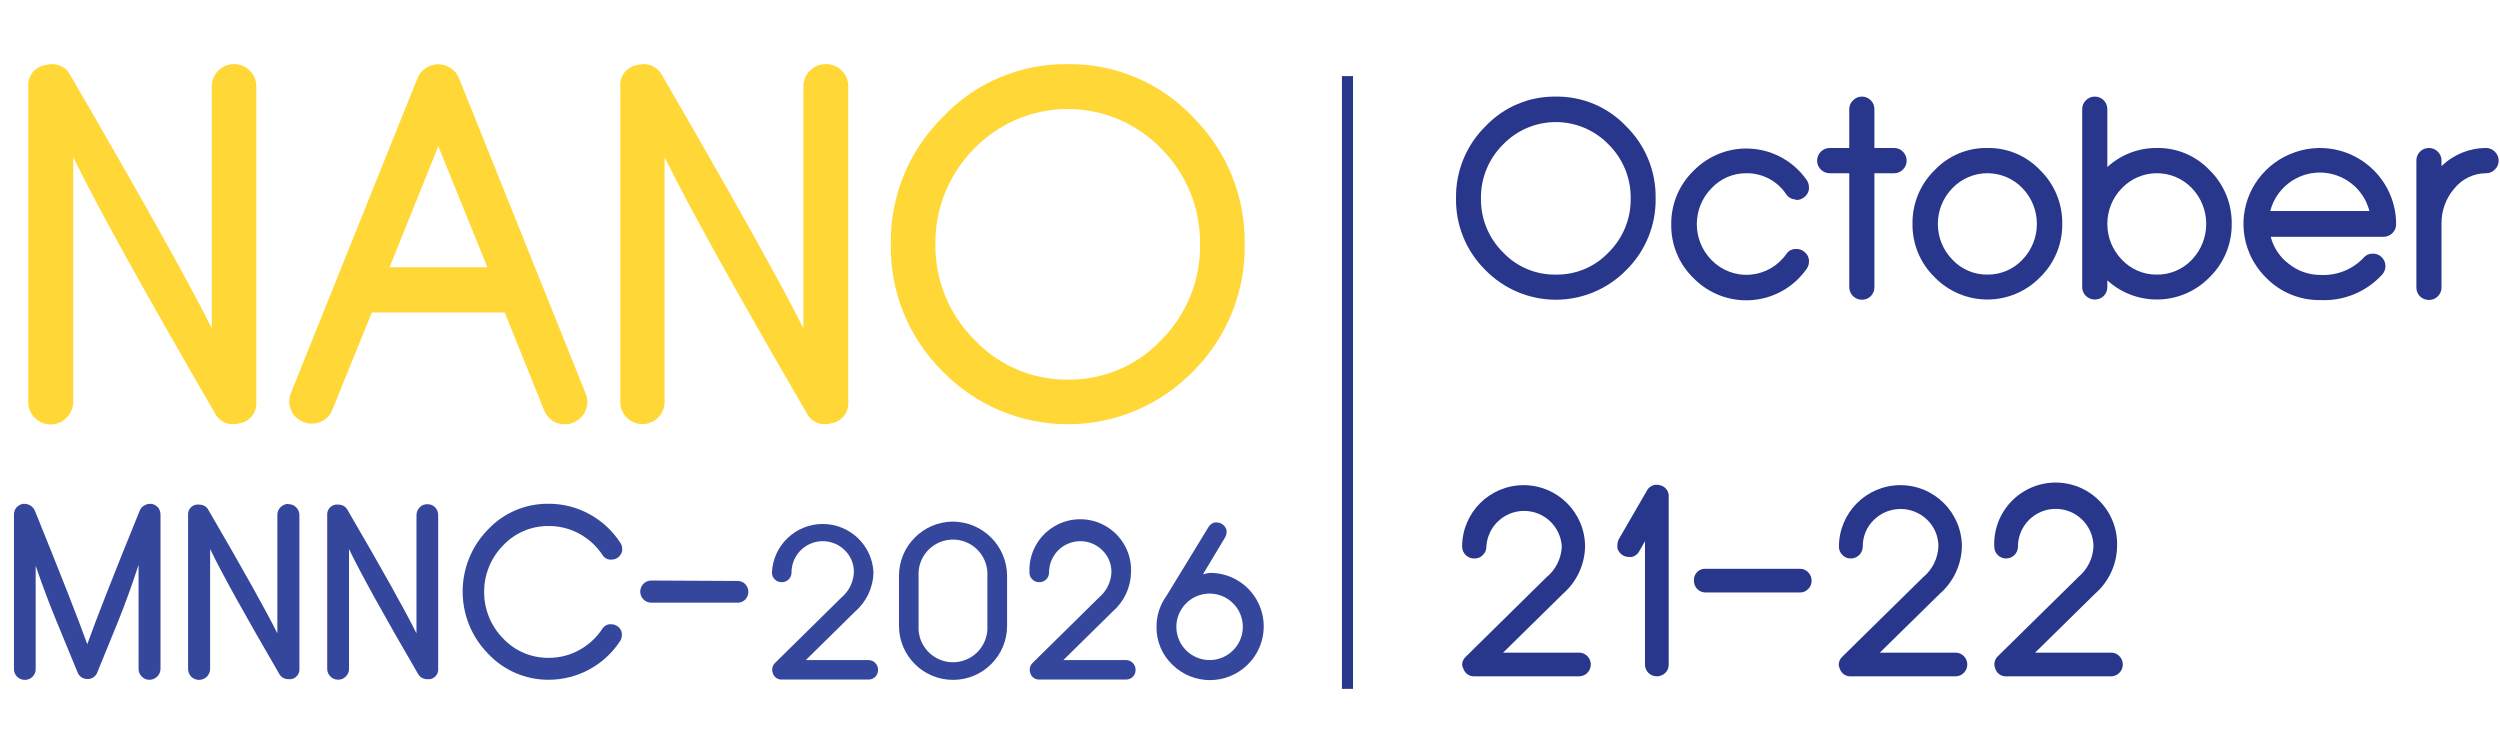
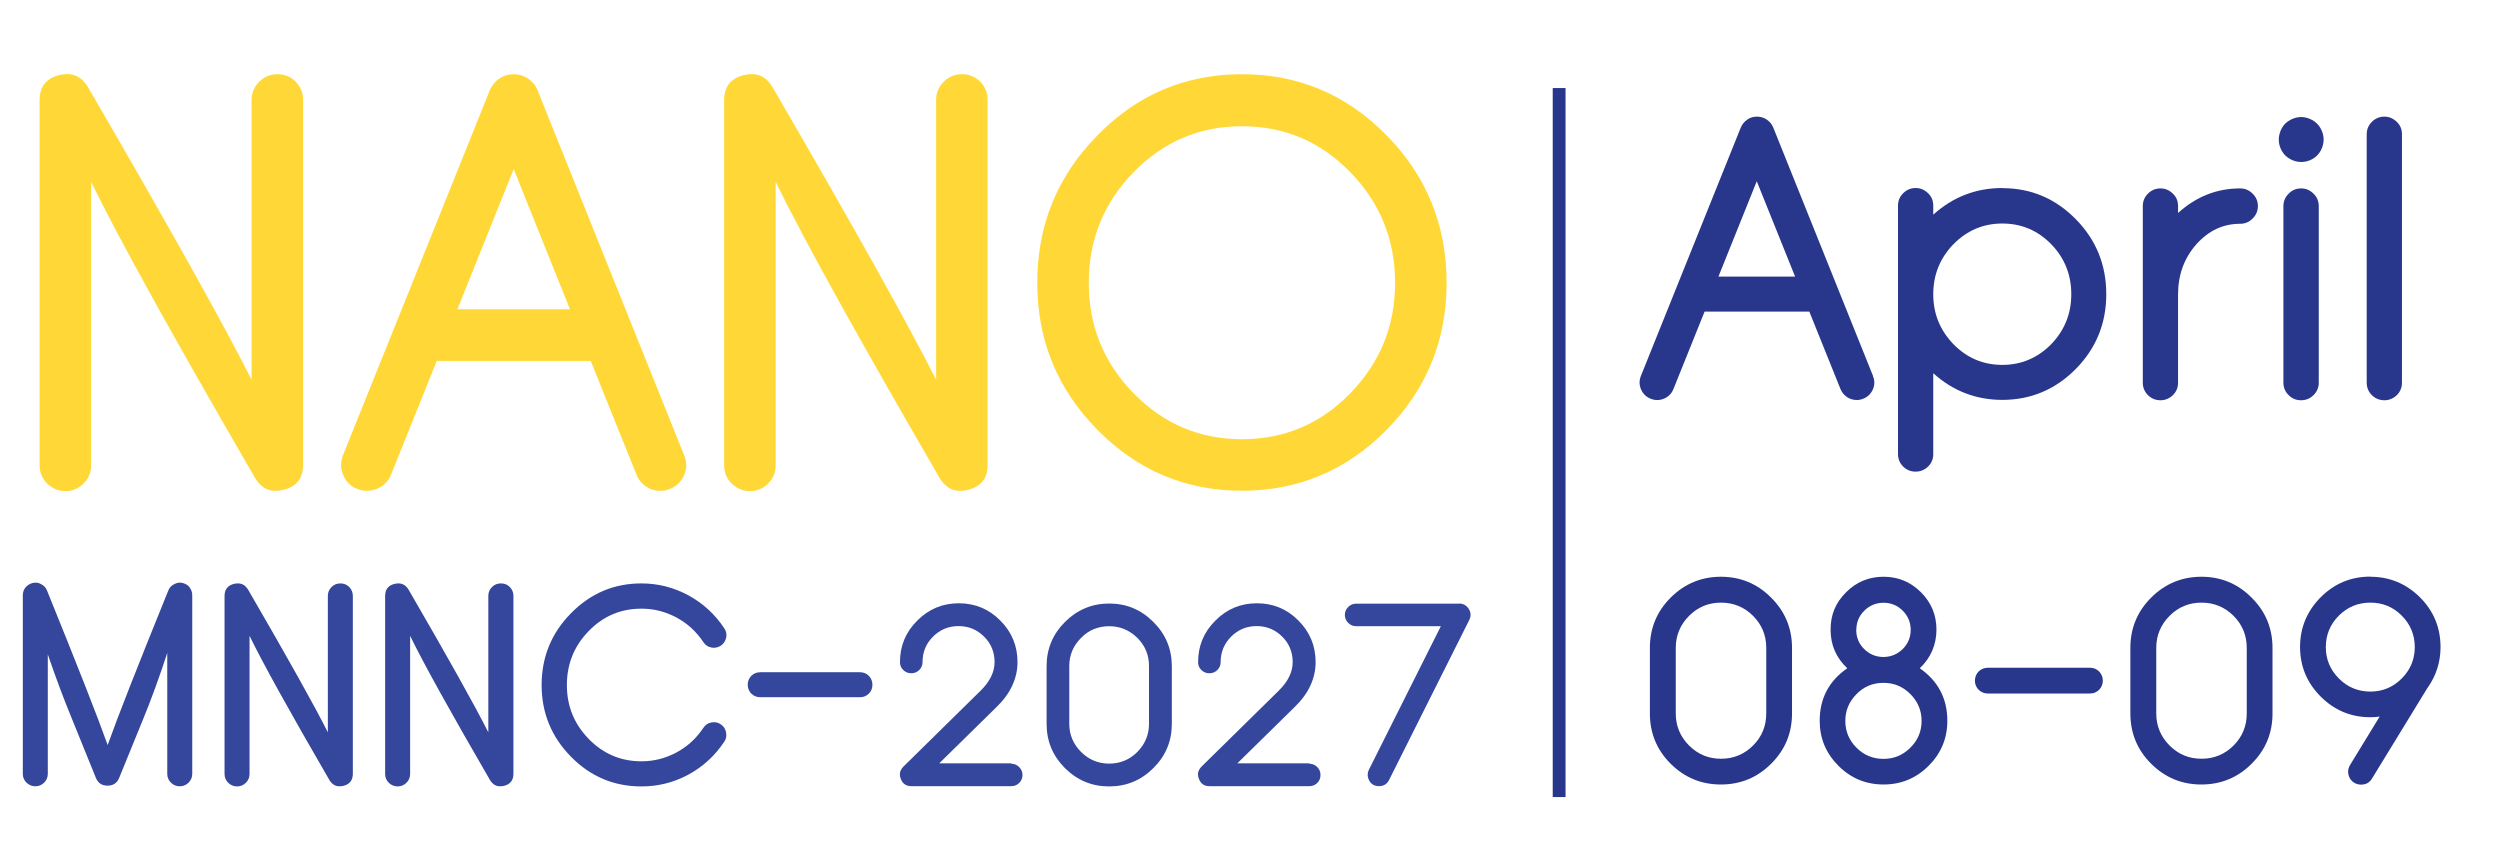
- <svg xmlns="http://www.w3.org/2000/svg" id="Layer_1" data-name="Layer 1" viewBox="0 0 225.7 67.01">
+ <svg xmlns="http://www.w3.org/2000/svg" id="Layer_1" data-name="Layer 1" viewBox="0 0 195.06 67.01">
  <defs>
-     <style>.cls-1{fill:#28378c;}.cls-2{fill:#35479c;}.cls-3{fill:#ffd838;}</style>
+     <style>
+       .cls-1 {
+         fill: #28378c;
+       }
+ 
+       .cls-2 {
+         fill: #35479c;
+       }
+ 
+       .cls-3 {
+         fill: #ffd838;
+       }
+     </style>
  </defs>
-   <path class="cls-1" d="M140.46,8.72a8.6,8.6,0,0,1,6.37,2.7,8.91,8.91,0,0,1,2.64,6.48,8.88,8.88,0,0,1-2.64,6.47,8.89,8.89,0,0,1-12.74,0,8.88,8.88,0,0,1-2.64-6.47,8.91,8.91,0,0,1,2.64-6.48A8.58,8.58,0,0,1,140.46,8.72Zm0,16.07a6.39,6.39,0,0,0,4.76-2,6.71,6.71,0,0,0,2-4.87,6.73,6.73,0,0,0-2-4.88,6.62,6.62,0,0,0-9.52,0,6.73,6.73,0,0,0-2,4.88,6.71,6.71,0,0,0,2,4.87A6.4,6.4,0,0,0,140.46,24.79Z" />
-   <path class="cls-1" d="M157.66,15.64A4.25,4.25,0,0,0,154.51,17a4.62,4.62,0,0,0,0,6.47,4.39,4.39,0,0,0,6.76-.54,1,1,0,0,1,.74-.45l.21,0a1,1,0,0,1,.63.22,1.07,1.07,0,0,1,.46.74.75.75,0,0,1,0,.21,1.08,1.08,0,0,1-.21.63,6.66,6.66,0,0,1-10.22.82,6.6,6.6,0,0,1-2-4.83,6.63,6.63,0,0,1,2-4.84,6.65,6.65,0,0,1,10.22.81,1.11,1.11,0,0,1,.21.64.75.75,0,0,1,0,.21,1.09,1.09,0,0,1-.46.74,1,1,0,0,1-.63.22L162,18a1,1,0,0,1-.74-.46A4.25,4.25,0,0,0,157.66,15.64Z" />
-   <path class="cls-1" d="M171,13.36a1.07,1.07,0,0,1,.8.34,1.09,1.09,0,0,1,.33.8,1.08,1.08,0,0,1-.33.8,1.07,1.07,0,0,1-.8.34h-1.78V25.93a1.11,1.11,0,0,1-1.12,1.13,1.14,1.14,0,0,1-1.15-1.13V15.64h-1.76a1.1,1.1,0,0,1-.81-.34,1.08,1.08,0,0,1-.33-.8,1.14,1.14,0,0,1,1.14-1.14h1.76V9.86a1.1,1.1,0,0,1,.34-.8,1.12,1.12,0,0,1,1.61,0,1.09,1.09,0,0,1,.32.8v3.5Z" />
-   <path class="cls-1" d="M179.42,13.36a6.4,6.4,0,0,1,4.76,2,6.63,6.63,0,0,1,2,4.84,6.6,6.6,0,0,1-2,4.83,6.64,6.64,0,0,1-9.52,0,6.6,6.6,0,0,1-2-4.83,6.63,6.63,0,0,1,2-4.84A6.39,6.39,0,0,1,179.42,13.36Zm0,11.43a4.27,4.27,0,0,0,3.16-1.34,4.65,4.65,0,0,0,0-6.47,4.38,4.38,0,0,0-6.31,0,4.62,4.62,0,0,0,0,6.47A4.25,4.25,0,0,0,179.42,24.79Z" />
-   <path class="cls-1" d="M194.72,13.36a6.4,6.4,0,0,1,4.76,2,6.66,6.66,0,0,1,2,4.84,6.63,6.63,0,0,1-2,4.83,6.64,6.64,0,0,1-9.23.28v.6a1.11,1.11,0,0,1-1.12,1.13,1.14,1.14,0,0,1-.82-.33,1.09,1.09,0,0,1-.33-.8V9.86a1.09,1.09,0,0,1,.33-.8,1.11,1.11,0,0,1,.82-.34,1.1,1.1,0,0,1,.8.34,1.13,1.13,0,0,1,.32.8v5.22A6.52,6.52,0,0,1,194.72,13.36Zm0,11.43a4.27,4.27,0,0,0,3.16-1.34,4.68,4.68,0,0,0,0-6.47,4.38,4.38,0,0,0-6.31,0,4.62,4.62,0,0,0,0,6.47A4.25,4.25,0,0,0,194.72,24.79Z" />
-   <path class="cls-1" d="M204.56,25.05a6.9,6.9,0,0,1-1.47-2.16,6.79,6.79,0,0,1,1.47-7.51,6.8,6.8,0,0,1,2.2-1.47,6.86,6.86,0,0,1,7.55,1.47,6.87,6.87,0,0,1,1.47,2.18,6.78,6.78,0,0,1,.54,2.67,1.06,1.06,0,0,1-.32.8,1.12,1.12,0,0,1-.82.35H205a4.45,4.45,0,0,0,1.63,2.44,4.55,4.55,0,0,0,2.85,1,5,5,0,0,0,3.9-1.54,1,1,0,0,1,.77-.38,1.12,1.12,0,0,1,.83.28,1.13,1.13,0,0,1,.09,1.6,7.08,7.08,0,0,1-5.59,2.31A6.68,6.68,0,0,1,204.56,25.05Zm9.35-6a4.62,4.62,0,0,0-8.95,0Z" />
-   <path class="cls-1" d="M224.44,13.36a1.07,1.07,0,0,1,.8.34,1.1,1.1,0,0,1,.34.8,1.09,1.09,0,0,1-.34.8,1.07,1.07,0,0,1-.8.34A3.69,3.69,0,0,0,221.59,17a4.78,4.78,0,0,0-1.17,3.24v5.71a1.09,1.09,0,0,1-.33.8,1.11,1.11,0,0,1-.8.33,1.14,1.14,0,0,1-.82-.33,1.13,1.13,0,0,1-.32-.8V14.5a1.13,1.13,0,0,1,.32-.8,1.11,1.11,0,0,1,.82-.34,1.08,1.08,0,0,1,.8.34,1.09,1.09,0,0,1,.33.8V15A5.78,5.78,0,0,1,224.44,13.36Z" />
-   <path class="cls-1" d="M142.56,58.92a1,1,0,0,1,.75.32,1.07,1.07,0,0,1-.75,1.82h-9.44a1,1,0,0,1-1-.67A1,1,0,0,1,132,60a1,1,0,0,1,.34-.72l7.26-7.15A3.81,3.81,0,0,0,141,49.35a3.41,3.41,0,0,0-6.81,0,1,1,0,0,1-.32.76,1,1,0,0,1-.75.31A1.08,1.08,0,0,1,132,49.35a5.55,5.55,0,1,1,11.1,0,5.8,5.8,0,0,1-2,4.26l-5.4,5.31Z" />
-   <path class="cls-1" d="M150.65,44.88V60a1,1,0,0,1-.31.75,1.09,1.09,0,0,1-1.52,0,1.06,1.06,0,0,1-.31-.75V48.86l-.53.93a1.05,1.05,0,0,1-.64.49,1.54,1.54,0,0,1-.3,0,1.1,1.1,0,0,1-.52-.14,1.05,1.05,0,0,1-.5-.65,1.5,1.5,0,0,1,0-.29,1.12,1.12,0,0,1,.13-.53l2.53-4.37a1,1,0,0,1,.86-.54,1.48,1.48,0,0,1,.35.05A1,1,0,0,1,150.65,44.88Z" />
-   <path class="cls-1" d="M162.49,51.35a1,1,0,0,1,.75.31,1.06,1.06,0,0,1,.31.77,1,1,0,0,1-.31.75,1,1,0,0,1-.75.31H154a1.06,1.06,0,0,1-.77-.31,1.05,1.05,0,0,1-.3-.75A1,1,0,0,1,154,51.35Z" />
-   <path class="cls-1" d="M176.54,58.92a1.07,1.07,0,0,1,.75,1.83,1.06,1.06,0,0,1-.75.31H167.1a1,1,0,0,1-1-.67A1.19,1.19,0,0,1,166,60a1,1,0,0,1,.33-.72l7.27-7.15A3.81,3.81,0,0,0,175,49.35a3.31,3.31,0,0,0-1-2.41,3.44,3.44,0,0,0-4.83,0,3.31,3.31,0,0,0-1,2.41,1.08,1.08,0,0,1-1.08,1.07,1,1,0,0,1-.75-.31,1,1,0,0,1-.32-.76,5.55,5.55,0,0,1,11.1,0,5.84,5.84,0,0,1-2,4.26l-5.41,5.31Z" />
-   <path class="cls-1" d="M190.58,58.92a1,1,0,0,1,.76.32,1.07,1.07,0,0,1-.76,1.82h-9.44a1,1,0,0,1-1-.67,1.19,1.19,0,0,1-.09-.44,1,1,0,0,1,.33-.72l7.27-7.15A3.81,3.81,0,0,0,189,49.35a3.41,3.41,0,0,0-6.82,0,1.07,1.07,0,0,1-2.14,0,5.55,5.55,0,1,1,11.09,0,5.8,5.8,0,0,1-2,4.26l-5.4,5.31Z" />
+   <g>
+     <path class="cls-1" d="M146.13,29.33c.15.35.15.7,0,1.05-.16.35-.41.6-.76.73-.16.07-.32.1-.5.1-.28,0-.54-.08-.76-.23-.23-.16-.41-.37-.51-.63l-2.43-6.04h-8.17l-2.43,6.04c-.14.35-.38.6-.73.75s-.7.15-1.05.01-.6-.38-.75-.73-.15-.7-.01-1.05l7.79-19.37c.11-.26.28-.47.51-.63.22-.16.48-.23.76-.23s.54.08.76.23c.23.16.41.37.51.63l7.78,19.37ZM140.06,21.58l-2.99-7.44-2.99,7.44h5.98Z" />
+     <path class="cls-1" d="M156.23,14.68c2.24,0,4.15.81,5.74,2.43,1.58,1.61,2.37,3.56,2.37,5.84s-.79,4.22-2.37,5.83c-1.59,1.61-3.51,2.42-5.74,2.42-2.05,0-3.85-.69-5.39-2.08v6.31c0,.38-.13.7-.4.97-.27.26-.6.4-.97.4s-.71-.13-.98-.4c-.26-.26-.4-.59-.4-.97v-19.38c0-.38.13-.7.4-.97s.6-.41.98-.41.69.14.97.41.4.59.4.97v.7c1.54-1.39,3.34-2.08,5.39-2.08ZM156.23,28.47c1.48,0,2.75-.54,3.81-1.61,1.04-1.08,1.57-2.38,1.57-3.9s-.52-2.83-1.57-3.91c-1.05-1.07-2.32-1.61-3.81-1.61s-2.75.54-3.81,1.61c-1.05,1.08-1.58,2.39-1.58,3.91s.53,2.81,1.58,3.9c1.05,1.07,2.32,1.61,3.81,1.61Z" />
+     <path class="cls-1" d="M174.79,14.7c.38,0,.7.14.97.41.27.26.41.59.41.97s-.14.7-.41.97c-.26.27-.59.41-.97.41-1.34,0-2.48.54-3.43,1.61-.95,1.08-1.42,2.39-1.42,3.91v6.88c0,.38-.13.7-.4.97-.27.26-.6.4-.97.4s-.71-.13-.98-.4c-.26-.26-.4-.59-.4-.97v-13.78c0-.38.13-.7.4-.97s.6-.41.98-.41.69.14.97.41.4.59.4.97v.54c1.41-1.28,3.02-1.92,4.85-1.92Z" />
+     <path class="cls-1" d="M179.54,9.13c.29,0,.58.08.86.23.28.15.5.37.66.65.16.28.24.58.24.88s-.08.59-.23.87c-.16.28-.37.5-.65.65-.28.16-.57.23-.87.23s-.59-.08-.87-.23c-.28-.16-.5-.37-.65-.65-.16-.28-.23-.57-.23-.87s.08-.6.23-.88.38-.5.66-.65c.28-.15.57-.23.86-.23ZM179.54,14.7c.38,0,.7.14.97.41.27.26.41.59.41.97v13.78c0,.38-.14.7-.41.97-.26.26-.59.4-.97.4s-.7-.13-.97-.4c-.27-.26-.41-.59-.41-.97v-13.78c0-.38.14-.7.41-.97.26-.27.59-.41.97-.41Z" />
+     <path class="cls-1" d="M186.04,9.1c.37,0,.69.14.97.41s.4.59.4.97v19.38c0,.38-.13.7-.4.97-.27.26-.6.4-.97.4s-.71-.13-.98-.4c-.26-.26-.4-.59-.4-.97V10.48c0-.38.13-.7.4-.97s.6-.41.98-.41Z" />
+     <path class="cls-1" d="M134.27,45c1.53,0,2.84.54,3.92,1.63,1.09,1.08,1.63,2.39,1.63,3.92v5.12c0,1.53-.54,2.84-1.63,3.92-1.08,1.08-2.39,1.62-3.92,1.62s-2.83-.54-3.92-1.62c-1.08-1.08-1.62-2.39-1.62-3.92v-5.12c0-1.53.54-2.84,1.62-3.92s2.4-1.63,3.92-1.63ZM137.81,50.55c0-.97-.34-1.81-1.03-2.5-.69-.69-1.53-1.03-2.5-1.03s-1.8.34-2.49,1.03-1.04,1.53-1.04,2.5v5.12c0,.97.35,1.81,1.04,2.5s1.52,1.03,2.49,1.03,1.81-.34,2.5-1.03c.69-.69,1.03-1.53,1.03-2.5v-5.12Z" />
+     <path class="cls-1" d="M149.79,52.14c1.43,1,2.15,2.36,2.15,4.1,0,1.37-.49,2.54-1.46,3.51s-2.15,1.46-3.52,1.46-2.55-.49-3.52-1.46-1.46-2.14-1.46-3.51c0-1.74.72-3.11,2.15-4.1-.87-.82-1.3-1.82-1.3-3.01s.4-2.11,1.21-2.92,1.78-1.21,2.92-1.21,2.11.4,2.92,1.21,1.21,1.78,1.21,2.92-.43,2.19-1.3,3.01ZM146.96,59.21c.82,0,1.51-.29,2.09-.87.59-.58.88-1.28.88-2.09s-.29-1.5-.86-2.08c-.57-.58-1.25-.88-2.06-.89h-.11c-.81.01-1.5.31-2.06.89-.57.58-.86,1.27-.86,2.08s.29,1.51.87,2.09,1.28.87,2.11.87ZM144.83,49.14c0,.58.2,1.08.61,1.49.41.41.9.62,1.47.63h.08c.58-.01,1.07-.23,1.48-.63.41-.42.61-.91.61-1.49s-.21-1.08-.62-1.49c-.42-.42-.92-.62-1.5-.62s-1.09.21-1.5.62c-.42.41-.62.91-.62,1.49Z" />
+     <path class="cls-1" d="M163.07,52.1c.28,0,.52.1.71.29.19.2.29.44.29.72s-.1.51-.29.71c-.19.19-.43.29-.71.29h-7.97c-.28,0-.52-.1-.72-.29-.19-.2-.29-.44-.29-.71s.1-.52.29-.72c.2-.19.44-.29.72-.29h7.97Z" />
+     <path class="cls-1" d="M171.76,45c1.53,0,2.84.54,3.92,1.63,1.09,1.08,1.63,2.39,1.63,3.92v5.12c0,1.53-.54,2.84-1.63,3.92-1.08,1.08-2.39,1.62-3.92,1.62s-2.83-.54-3.92-1.62c-1.08-1.08-1.62-2.39-1.62-3.92v-5.12c0-1.53.54-2.84,1.62-3.92s2.4-1.63,3.92-1.63ZM175.3,50.55c0-.97-.34-1.81-1.03-2.5-.69-.69-1.53-1.03-2.5-1.03s-1.8.34-2.49,1.03-1.04,1.53-1.04,2.5v5.12c0,.97.35,1.81,1.04,2.5s1.52,1.03,2.49,1.03,1.81-.34,2.5-1.03c.69-.69,1.03-1.53,1.03-2.5v-5.12Z" />
+     <path class="cls-1" d="M184.94,45c1.51,0,2.8.54,3.88,1.61,1.07,1.07,1.6,2.37,1.6,3.88,0,1.15-.33,2.2-.99,3.15h-.01l-4.35,7.11c-.19.32-.48.47-.85.47-.19,0-.37-.05-.53-.14-.24-.15-.39-.36-.45-.62-.02-.09-.03-.17-.03-.25,0-.18.05-.35.15-.52l2.31-3.78c-.25.04-.49.05-.73.05-1.51,0-2.8-.54-3.87-1.61-1.07-1.07-1.61-2.36-1.61-3.87s.54-2.8,1.61-3.88c1.07-1.07,2.36-1.61,3.87-1.61ZM181.47,50.49c0,.95.34,1.77,1.02,2.45s1.5,1.02,2.45,1.02,1.78-.34,2.45-1.02c.68-.68,1.02-1.5,1.02-2.45s-.34-1.78-1.02-2.46-1.49-1.01-2.45-1.01-1.77.34-2.45,1.01c-.68.68-1.02,1.5-1.02,2.46Z" />
+   </g>
  <rect class="cls-1" x="121.15" y="6.87" width="1" height="55.32" />
-   <path class="cls-2" d="M14.27,45.82a1,1,0,0,1,.22.63V60.37a1,1,0,0,1-1,1,.91.91,0,0,1-.69-.29.94.94,0,0,1-.29-.69V51q-.93,2.84-1.86,5.13L8.79,60.69a.91.91,0,0,1-.91.61A.92.92,0,0,1,7,60.69L5.1,56.08q-.95-2.3-1.88-5v9.32a.94.94,0,0,1-.28.69.94.94,0,0,1-.69.29,1,1,0,0,1-.71-.29.94.94,0,0,1-.28-.69V46.45a1,1,0,0,1,.22-.63,1.06,1.06,0,0,1,.58-.33.58.58,0,0,1,.19,0,1,1,0,0,1,.46.13,1,1,0,0,1,.44.49q3.54,8.73,4.73,12.05,1.18-3.32,4.73-12.05a.91.91,0,0,1,.44-.49.94.94,0,0,1,.46-.13l.19,0A1,1,0,0,1,14.27,45.82Z" />
-   <path class="cls-2" d="M26.05,45.52a.92.92,0,0,1,.69.28,1,1,0,0,1,.29.69V60.37a.88.88,0,0,1-.73.94,1.22,1.22,0,0,1-.32,0,.89.89,0,0,1-.78-.49q-4.66-8-6.23-11.25V60.38a1,1,0,0,1-1,1,1,1,0,0,1-.71-.29,1,1,0,0,1-.28-.69V46.5a.88.88,0,0,1,.73-.94,1.22,1.22,0,0,1,.32,0,.89.89,0,0,1,.79.49q4.66,8,6.22,11.13V46.49a1,1,0,0,1,1-1Z" />
-   <path class="cls-2" d="M38.58,45.52a.94.94,0,0,1,.7.28,1,1,0,0,1,.28.69V60.37a.88.88,0,0,1-.72.94,1.29,1.29,0,0,1-.33,0,.89.89,0,0,1-.78-.49q-4.66-8-6.22-11.25V60.38a.94.94,0,0,1-.29.69.91.91,0,0,1-.69.29.93.93,0,0,1-.7-.29.94.94,0,0,1-.29-.69V46.5a.89.89,0,0,1,.73-.94,1.22,1.22,0,0,1,.32,0,.89.89,0,0,1,.79.49q4.67,8,6.22,11.13V46.49a1,1,0,0,1,.29-.69A.94.94,0,0,1,38.58,45.52Z" />
-   <path class="cls-2" d="M49.54,47.49a5.56,5.56,0,0,0-4.11,1.74,6,6,0,0,0,0,8.42,5.56,5.56,0,0,0,4.11,1.74,5.65,5.65,0,0,0,2.73-.69,5.85,5.85,0,0,0,2.1-1.92.88.88,0,0,1,.62-.42l.21,0a.89.89,0,0,1,.52.16.92.92,0,0,1,.42.63,1.49,1.49,0,0,1,0,.21.89.89,0,0,1-.16.52,7.71,7.71,0,0,1-6.46,3.49A7.44,7.44,0,0,1,44.05,59a8,8,0,0,1,0-11.19,7.38,7.38,0,0,1,5.49-2.33,7.54,7.54,0,0,1,3.66.93A7.67,7.67,0,0,1,56,49a.91.91,0,0,1,.17.54,1.37,1.37,0,0,1,0,.19,1,1,0,0,1-.42.63.93.93,0,0,1-.52.16l-.22,0a.88.88,0,0,1-.62-.42,5.85,5.85,0,0,0-2.1-1.92A5.65,5.65,0,0,0,49.54,47.49Z" />
-   <path class="cls-2" d="M66.59,52.45a.94.94,0,0,1,.69.28,1,1,0,0,1,.28.71,1,1,0,0,1-.28.69.94.94,0,0,1-.69.28H58.8a1,1,0,1,1,0-2Z" />
-   <path class="cls-2" d="M78.39,59.59a.87.87,0,0,1,.88.89.85.85,0,0,1-.88.87h-7.8a.81.81,0,0,1-.81-.54,1,1,0,0,1-.07-.37.85.85,0,0,1,.27-.6l6-5.91a3.15,3.15,0,0,0,1.11-2.25,2.7,2.7,0,0,0-.82-2,2.82,2.82,0,0,0-4.81,2,.87.87,0,0,1-.89.88.84.84,0,0,1-.62-.25.82.82,0,0,1-.26-.63,4.59,4.59,0,0,1,9.17,0,4.8,4.8,0,0,1-1.65,3.52l-4.46,4.39Z" />
-   <path class="cls-2" d="M86,47.09A4.92,4.92,0,0,1,90.92,52v4.5a4.88,4.88,0,0,1-9.76,0V52A4.9,4.9,0,0,1,86,47.09ZM89.14,52a3.11,3.11,0,1,0-6.21,0v4.5a3.11,3.11,0,1,0,6.21,0Z" />
-   <path class="cls-2" d="M101.64,59.59a.87.87,0,0,1,.88.89.85.85,0,0,1-.88.87h-7.8a.81.81,0,0,1-.81-.54,1,1,0,0,1-.07-.37.85.85,0,0,1,.27-.6l6-5.91a3.15,3.15,0,0,0,1.11-2.25,2.7,2.7,0,0,0-.82-2,2.82,2.82,0,0,0-4.81,2,.87.87,0,0,1-.89.88.84.84,0,0,1-.62-.25.82.82,0,0,1-.26-.63,4.59,4.59,0,1,1,9.17,0,4.8,4.8,0,0,1-1.65,3.52L96,59.59Z" />
-   <path class="cls-2" d="M109.23,51.72A4.83,4.83,0,0,1,112.64,60a4.84,4.84,0,0,1-6.81,0,4.64,4.64,0,0,1-1.42-3.41,4.7,4.7,0,0,1,.89-2.78l3.81-6.24a.86.86,0,0,1,.55-.4.78.78,0,0,1,.22,0,.92.92,0,0,1,.85.68.89.89,0,0,1,0,.22.9.9,0,0,1-.13.45l-2,3.33A4.72,4.72,0,0,1,109.23,51.72Zm0,7.87a3,3,0,1,0-2.16-.89A3,3,0,0,0,109.23,59.59Z" />
-   <path class="cls-3" d="M21.14,5.79a2,2,0,0,1,2,2V36.27a1.81,1.81,0,0,1-1.48,1.94,2.69,2.69,0,0,1-.67.09,1.8,1.8,0,0,1-1.59-1Q9.82,20.78,6.61,14.19v22.1A2,2,0,0,1,6,37.71a1.92,1.92,0,0,1-1.42.61,2,2,0,0,1-1.45-.61,2,2,0,0,1-.58-1.42V7.82A1.82,1.82,0,0,1,4.07,5.88a2.63,2.63,0,0,1,.67-.09,1.82,1.82,0,0,1,1.61,1q9.59,16.5,12.77,22.84V7.79a2,2,0,0,1,2-2Z" />
-   <path class="cls-3" d="M52.87,35.52a2,2,0,0,1,0,1.55,2,2,0,0,1-1.12,1.08,1.8,1.8,0,0,1-.73.15A1.91,1.91,0,0,1,49.9,38a2,2,0,0,1-.76-.92l-3.57-8.87h-12L30,37a1.9,1.9,0,0,1-1.08,1.09,2,2,0,0,1-1.55,0,2,2,0,0,1-1.1-1.08,2,2,0,0,1,0-1.55L37.69,7.06a2,2,0,0,1,.76-.92,2,2,0,0,1,2.23,0,2,2,0,0,1,.76.92ZM44,24.13,39.57,13.2l-4.4,10.93Z" />
-   <path class="cls-3" d="M74.55,5.79A2,2,0,0,1,76,6.37a2,2,0,0,1,.58,1.42V36.27a1.82,1.82,0,0,1-1.49,1.94,2.63,2.63,0,0,1-.67.09,1.8,1.8,0,0,1-1.59-1Q63.23,20.78,60,14.19v22.1a2,2,0,1,1-4,0V7.82a1.81,1.81,0,0,1,1.48-1.94,2.69,2.69,0,0,1,.67-.09,1.84,1.84,0,0,1,1.62,1q9.57,16.5,12.76,22.84V7.79a2,2,0,0,1,.6-1.42A2,2,0,0,1,74.55,5.79Z" />
-   <path class="cls-3" d="M96.39,5.79a15.27,15.27,0,0,1,11.31,4.78,15.82,15.82,0,0,1,4.67,11.5,15.8,15.8,0,0,1-4.67,11.47,15.78,15.78,0,0,1-22.59,0,15.78,15.78,0,0,1-4.69-11.47,15.8,15.8,0,0,1,4.69-11.5A15.2,15.2,0,0,1,96.39,5.79Zm0,28.48a11.34,11.34,0,0,0,8.44-3.57,11.93,11.93,0,0,0,3.51-8.63,12,12,0,0,0-3.51-8.66,11.75,11.75,0,0,0-16.87,0,12,12,0,0,0-3.51,8.66A11.93,11.93,0,0,0,88,30.7,11.4,11.4,0,0,0,96.39,34.27Z" />
+   <g>
+     <path class="cls-2" d="M14.78,45.82c.15.18.22.39.22.63v13.92c0,.27-.09.5-.28.69s-.43.29-.7.29-.5-.1-.69-.29c-.19-.19-.28-.42-.28-.69v-9.42c-.62,1.89-1.24,3.6-1.87,5.13l-1.88,4.61c-.17.41-.47.61-.91.61s-.74-.2-.91-.61l-1.87-4.61c-.63-1.53-1.26-3.21-1.88-5.02v9.31c0,.27-.09.5-.28.69s-.43.29-.69.29-.51-.1-.7-.29c-.19-.19-.28-.42-.28-.69v-13.92c0-.24.07-.45.22-.63.15-.17.35-.29.58-.34.06-.01.13-.02.19-.02.16,0,.31.04.46.13.21.11.36.28.44.49,2.36,5.82,3.94,9.83,4.73,12.05.79-2.22,2.37-6.23,4.73-12.05.08-.22.23-.38.44-.49.15-.08.3-.13.46-.13.06,0,.13,0,.19.02.23.05.42.16.58.34Z" />
+     <path class="cls-2" d="M26.56,45.52c.27,0,.5.09.69.28.19.2.28.43.28.69v13.88c0,.5-.24.82-.72.94-.11.03-.22.04-.33.04-.32,0-.58-.16-.78-.49-3.11-5.36-5.19-9.11-6.23-11.25v10.77c0,.27-.09.5-.28.69-.2.2-.43.29-.69.29s-.51-.1-.7-.29c-.19-.19-.28-.42-.28-.69v-13.88c0-.5.24-.82.72-.94.11-.03.22-.04.33-.04.33,0,.59.16.79.49,3.11,5.36,5.18,9.06,6.22,11.13v-10.65c0-.27.1-.5.29-.69.19-.19.42-.28.69-.28Z" />
+     <path class="cls-2" d="M39.09,45.52c.27,0,.5.09.69.28.19.2.28.43.28.69v13.88c0,.5-.24.82-.72.94-.11.03-.22.04-.33.04-.32,0-.58-.16-.78-.49-3.11-5.36-5.19-9.11-6.23-11.25v10.77c0,.27-.09.5-.28.69s-.43.29-.69.29-.51-.1-.7-.29c-.19-.19-.28-.42-.28-.69v-13.88c0-.5.24-.82.72-.94.11-.03.22-.04.32-.04.33,0,.59.16.79.49,3.11,5.36,5.18,9.06,6.22,11.13v-10.65c0-.27.1-.5.29-.69s.42-.28.69-.28Z" />
+     <path class="cls-2" d="M50.05,47.49c-1.61,0-2.98.58-4.11,1.74-1.14,1.17-1.71,2.57-1.71,4.22s.57,3.04,1.71,4.21c1.13,1.16,2.5,1.74,4.11,1.74.96,0,1.87-.23,2.73-.69s1.55-1.1,2.1-1.92c.15-.23.35-.37.62-.42.07-.01.14-.02.21-.02.19,0,.36.05.52.16.23.15.37.36.42.63.01.07.02.14.02.21,0,.19-.05.36-.16.52-.73,1.1-1.66,1.95-2.8,2.57-1.15.62-2.37.92-3.66.92-2.15,0-3.98-.77-5.5-2.32-1.52-1.54-2.29-3.41-2.29-5.59s.76-4.05,2.29-5.6c1.52-1.55,3.35-2.33,5.5-2.33,1.29,0,2.51.31,3.66.93,1.14.62,2.07,1.47,2.8,2.57.11.17.17.35.17.53,0,.06,0,.13-.02.2-.06.27-.2.48-.42.63-.17.1-.34.16-.52.16-.08,0-.15,0-.22-.02-.27-.05-.47-.19-.62-.42-.55-.82-1.24-1.46-2.1-1.92s-1.76-.69-2.73-.69Z" />
+     <path class="cls-2" d="M67.1,52.45c.27,0,.5.09.69.28.19.2.28.43.28.7s-.09.5-.28.69c-.19.19-.42.28-.69.28h-7.78c-.27,0-.51-.09-.7-.28-.19-.2-.28-.43-.28-.69s.09-.51.28-.7c.2-.19.43-.28.7-.28h7.78Z" />
+     <path class="cls-2" d="M78.9,59.59c.25,0,.45.09.62.26.17.17.26.38.26.62s-.09.45-.26.62-.38.25-.62.25h-7.8c-.39,0-.66-.18-.81-.55-.05-.13-.08-.25-.08-.37,0-.21.09-.41.27-.6l6.01-5.91c.74-.72,1.11-1.47,1.11-2.25s-.27-1.45-.82-1.99c-.55-.55-1.22-.82-1.99-.82s-1.44.27-1.99.82c-.55.55-.82,1.21-.82,1.99,0,.25-.09.45-.26.62-.17.17-.38.25-.62.25s-.45-.08-.62-.25c-.18-.17-.26-.38-.26-.62,0-1.27.45-2.35,1.35-3.24.89-.9,1.97-1.35,3.24-1.35s2.35.45,3.24,1.35c.89.89,1.34,1.97,1.34,3.24s-.55,2.46-1.64,3.51l-4.47,4.39h5.64Z" />
+     <path class="cls-2" d="M86.54,47.09c1.35,0,2.5.48,3.45,1.44.96.95,1.44,2.1,1.44,3.45v4.5c0,1.35-.48,2.5-1.44,3.45-.95.95-2.1,1.43-3.45,1.43s-2.49-.48-3.45-1.43c-.95-.95-1.43-2.1-1.43-3.45v-4.5c0-1.35.48-2.5,1.43-3.45s2.11-1.44,3.45-1.44ZM89.65,51.97c0-.86-.3-1.59-.91-2.2-.61-.6-1.34-.91-2.2-.91s-1.59.3-2.19.91c-.61.61-.92,1.34-.92,2.2v4.5c0,.86.31,1.59.92,2.2.6.6,1.33.91,2.19.91s1.59-.3,2.2-.91c.6-.61.91-1.34.91-2.2v-4.5Z" />
+     <path class="cls-2" d="M102.16,59.59c.25,0,.45.09.62.26.17.17.25.38.25.62s-.08.45-.25.62-.38.25-.62.25h-7.8c-.39,0-.66-.18-.81-.55-.05-.13-.08-.25-.08-.37,0-.21.09-.41.27-.6l6.01-5.91c.74-.72,1.11-1.47,1.11-2.25s-.27-1.45-.82-1.99c-.55-.55-1.22-.82-1.99-.82s-1.44.27-1.99.82c-.55.55-.82,1.21-.82,1.99,0,.25-.09.45-.26.62-.17.17-.38.25-.62.25s-.45-.08-.62-.25c-.18-.17-.26-.38-.26-.62,0-1.27.45-2.35,1.35-3.24.89-.9,1.97-1.35,3.24-1.35s2.35.45,3.24,1.35c.89.89,1.34,1.97,1.34,3.24s-.55,2.46-1.64,3.51l-4.47,4.39h5.64Z" />
+     <path class="cls-2" d="M113.84,47.09c.33,0,.58.14.76.42.09.15.14.3.14.45,0,.13-.03.27-.1.41l-6.26,12.49c-.16.32-.43.48-.79.48-.14,0-.27-.03-.4-.08-.21-.11-.36-.29-.43-.52-.03-.09-.05-.19-.05-.28,0-.13.03-.26.09-.39l5.62-11.21h-6.6c-.25,0-.46-.09-.63-.26-.17-.17-.26-.38-.26-.62s.09-.45.26-.62c.18-.18.39-.26.63-.26h8.03Z" />
+   </g>
+   <g>
+     <path class="cls-3" d="M21.65,5.79c.56,0,1.03.19,1.42.58.39.4.58.88.58,1.42v28.48c0,1.03-.5,1.68-1.49,1.94-.23.06-.45.09-.67.09-.66,0-1.19-.34-1.59-1.01-6.39-11.01-10.65-18.71-12.79-23.1v22.11c0,.56-.19,1.03-.58,1.42s-.88.6-1.42.6-1.04-.2-1.44-.6c-.39-.39-.58-.86-.58-1.42V7.81c0-1.03.5-1.68,1.49-1.94.23-.06.45-.09.67-.09.67,0,1.21.34,1.61,1.01,6.39,10.99,10.64,18.61,12.77,22.84V7.79c0-.54.2-1.02.6-1.42.39-.39.86-.58,1.42-.58Z" />
+     <path class="cls-3" d="M53.38,35.52c.22.52.22,1.03,0,1.55-.23.52-.6.88-1.12,1.08-.23.1-.47.15-.73.15-.42,0-.79-.11-1.12-.34-.34-.23-.6-.54-.75-.93l-3.57-8.87h-12.01l-3.57,8.87c-.2.52-.56.88-1.08,1.1s-1.03.22-1.55.02c-.52-.2-.88-.56-1.1-1.08s-.22-1.03-.02-1.55l11.45-28.46c.16-.39.41-.7.75-.93.33-.23.7-.34,1.12-.34s.79.12,1.12.34c.34.23.6.54.75.93l11.43,28.46ZM44.47,24.13l-4.39-10.94-4.39,10.94h8.78Z" />
+     <path class="cls-3" d="M75.06,5.79c.56,0,1.03.19,1.42.58.39.4.58.88.58,1.42v28.48c0,1.03-.5,1.68-1.49,1.94-.23.06-.45.09-.67.09-.66,0-1.19-.34-1.59-1.01-6.39-11.01-10.65-18.71-12.79-23.1v22.11c0,.56-.19,1.03-.58,1.42-.4.4-.88.6-1.42.6s-1.04-.2-1.44-.6c-.39-.39-.58-.86-.58-1.42V7.81c0-1.03.5-1.68,1.49-1.94.23-.06.45-.09.67-.09.67,0,1.21.34,1.61,1.01,6.39,10.99,10.64,18.61,12.77,22.84V7.79c0-.54.2-1.02.6-1.42.39-.39.86-.58,1.42-.58Z" />
+     <path class="cls-3" d="M96.9,5.79c4.41,0,8.17,1.59,11.3,4.78,3.11,3.17,4.67,7,4.67,11.49s-1.56,8.3-4.67,11.47c-3.13,3.17-6.9,4.76-11.3,4.76s-8.17-1.59-11.28-4.76c-3.13-3.17-4.69-7-4.69-11.47s1.56-8.32,4.69-11.49c3.11-3.19,6.87-4.78,11.28-4.78ZM96.9,34.27c3.3,0,6.11-1.19,8.44-3.57,2.34-2.4,3.51-5.27,3.51-8.63s-1.17-6.26-3.51-8.65c-2.32-2.38-5.14-3.57-8.44-3.57s-6.1,1.19-8.44,3.57c-2.34,2.4-3.51,5.28-3.51,8.65s1.17,6.24,3.51,8.63c2.34,2.38,5.15,3.57,8.44,3.57Z" />
+   </g>
</svg>
